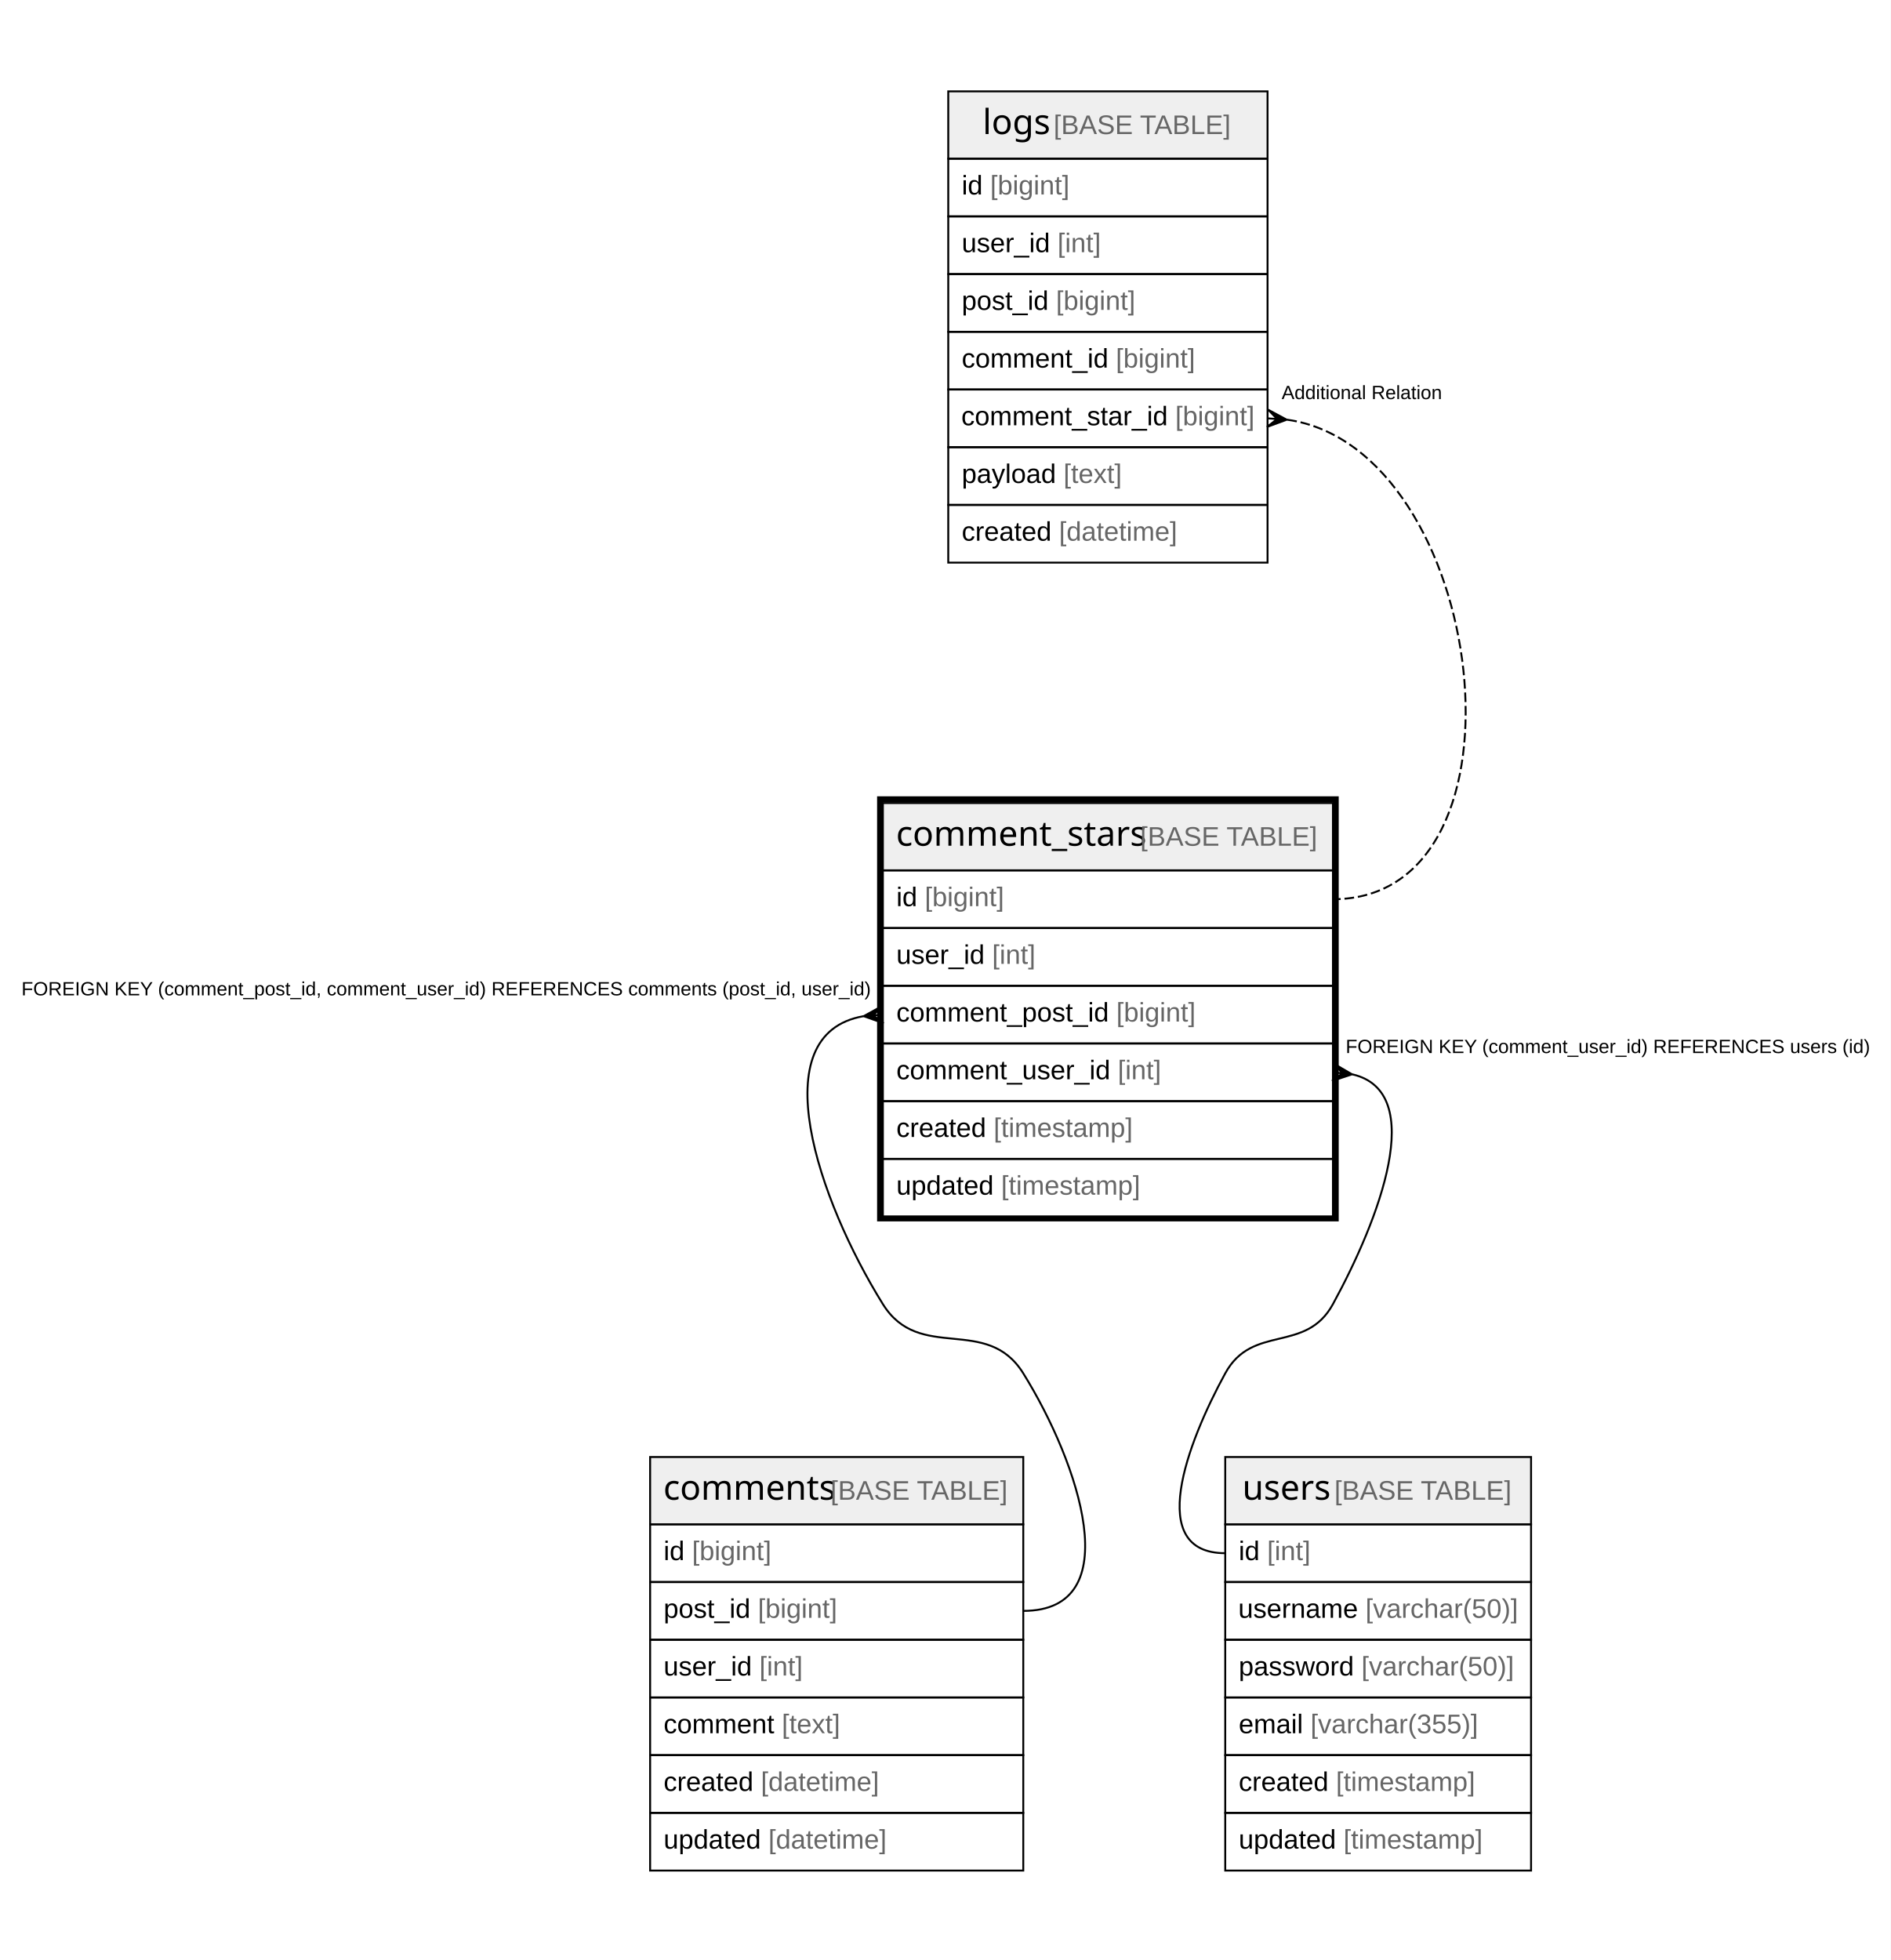
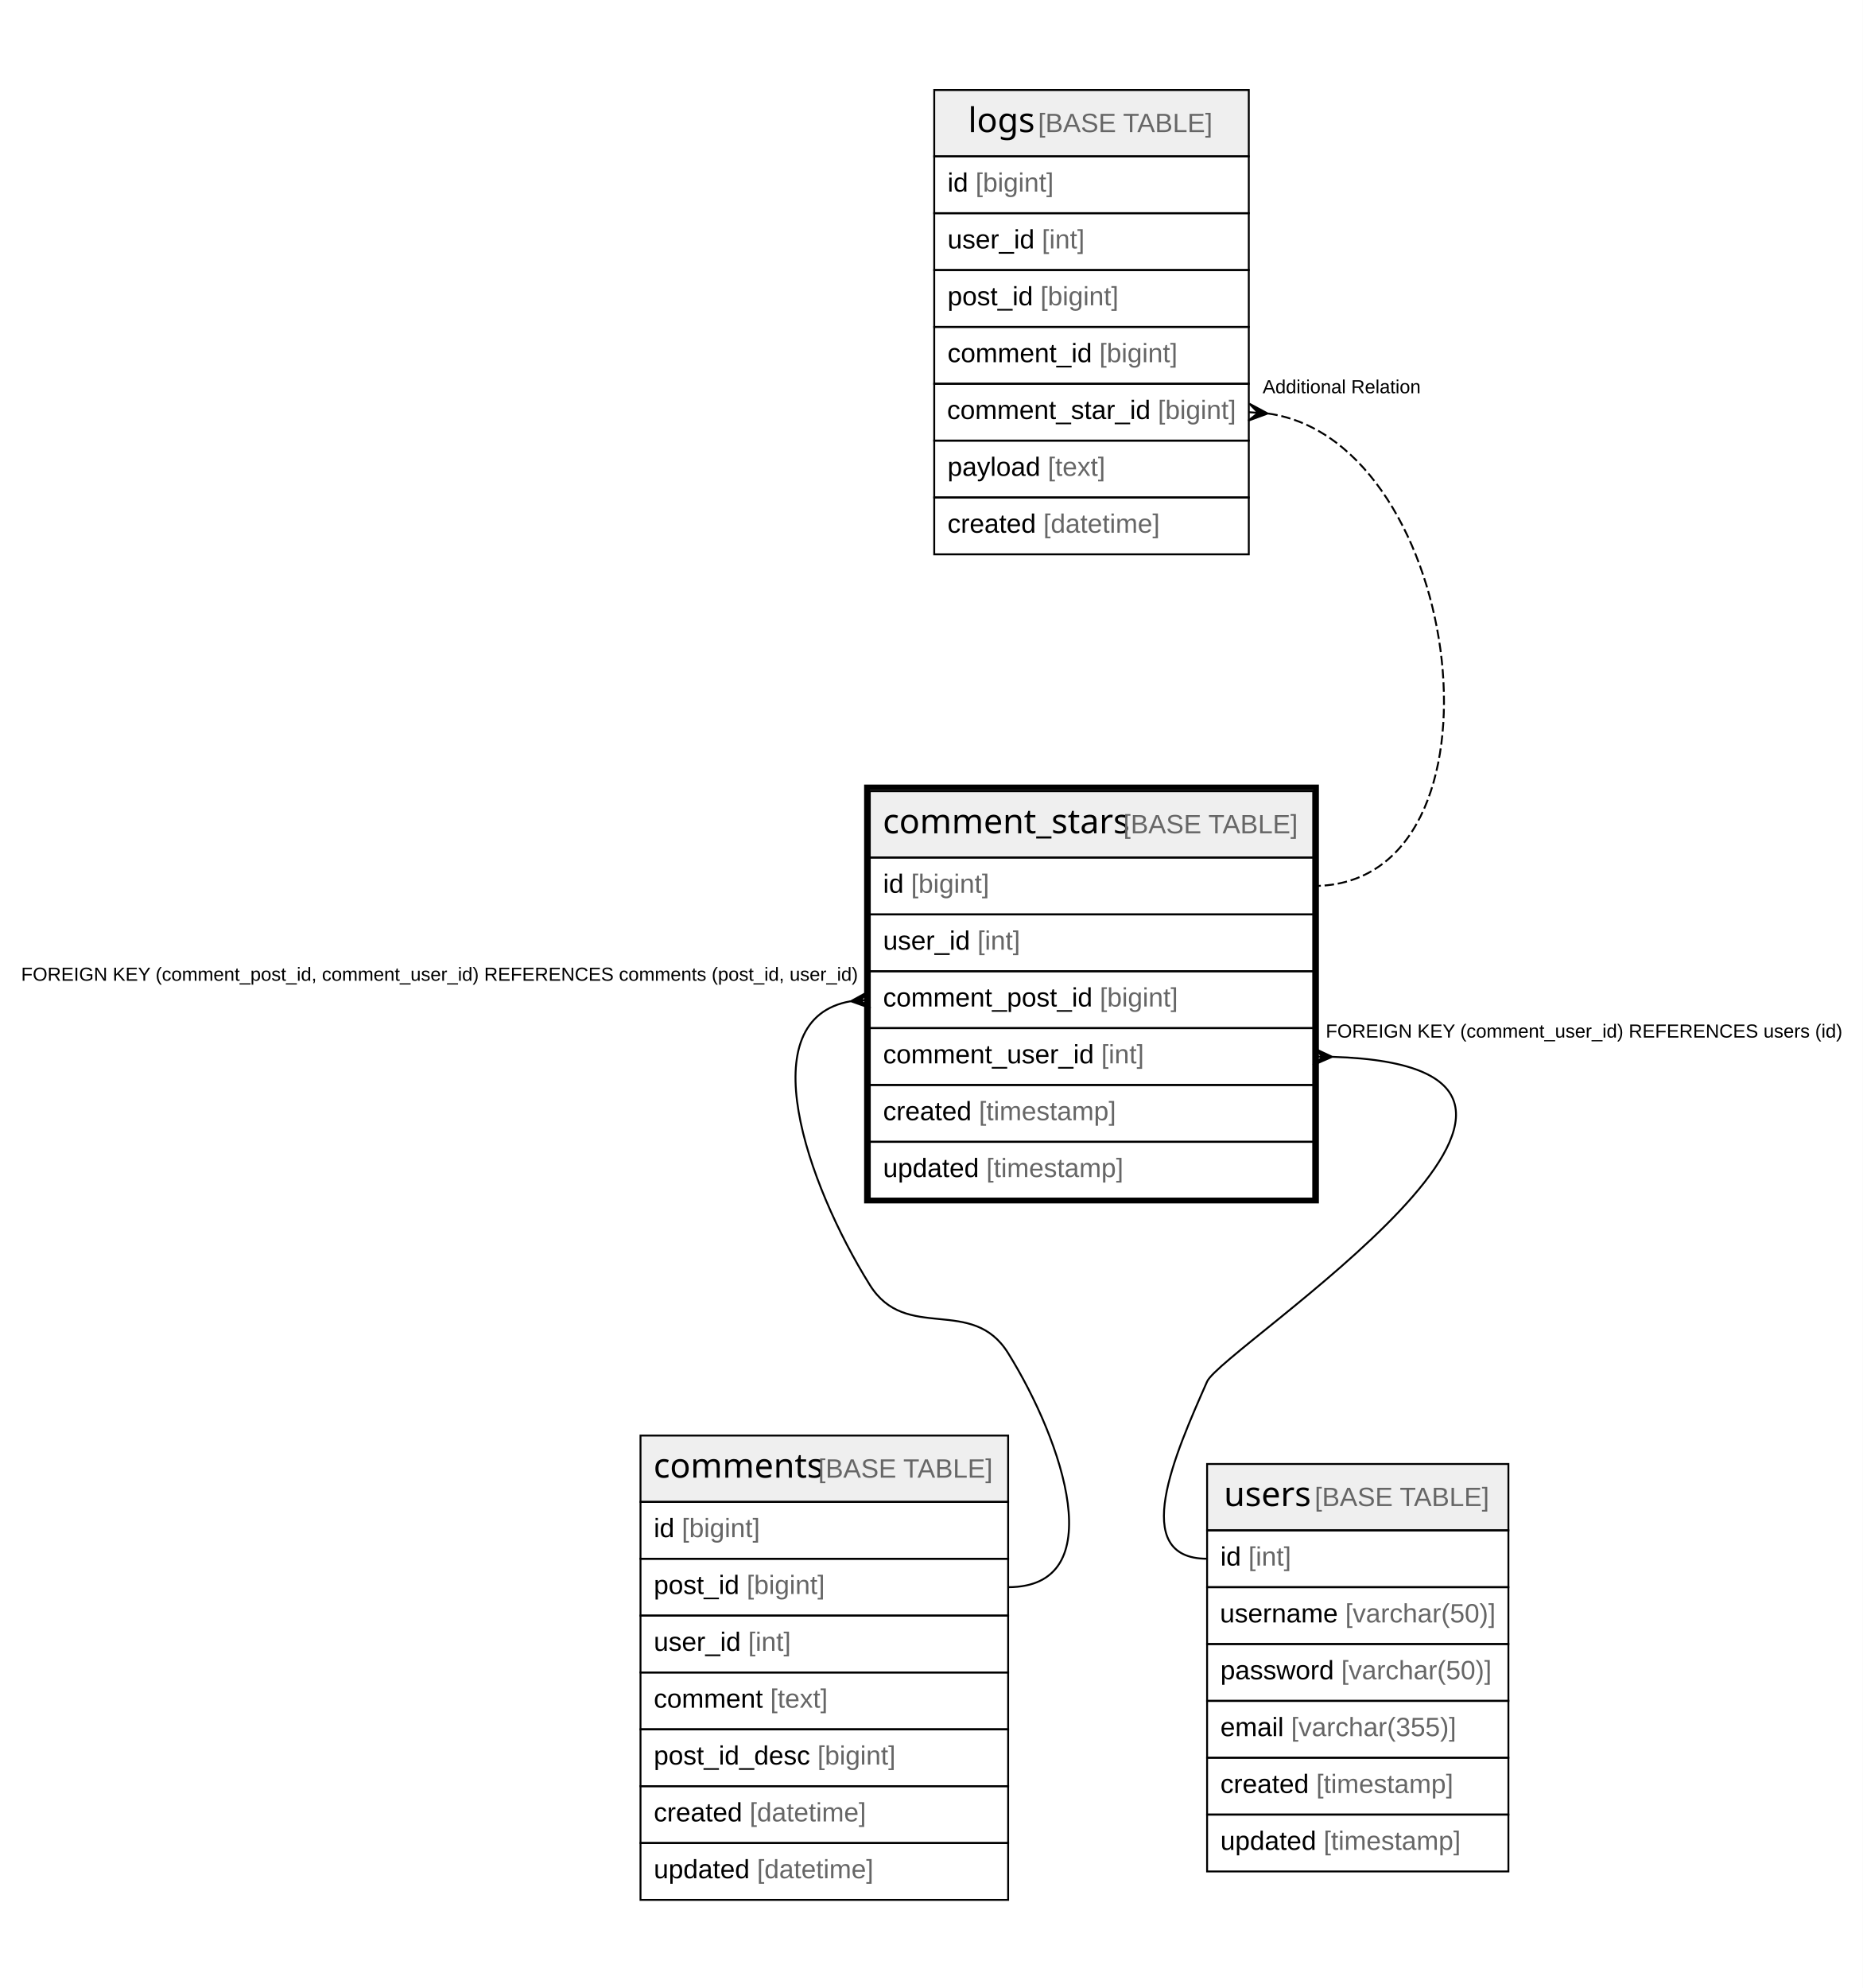
- <svg xmlns="http://www.w3.org/2000/svg" width="983pt" height="1019pt" viewBox="0.00 0.00 983.00 1019.00">
-   <g id="graph0" class="graph" transform="scale(1 1) rotate(0) translate(4 1015)">
-     <polygon fill="#ffffff" stroke="transparent" points="-4,4 -4,-1015 979,-1015 979,4 -4,4" />
+ <svg xmlns="http://www.w3.org/2000/svg" width="983pt" height="1049pt" viewBox="0.00 0.00 983.00 1049.00">
+   <g id="graph0" class="graph" transform="scale(1 1) rotate(0) translate(4 1045)">
+     <polygon fill="#ffffff" stroke="transparent" points="-4,4 -4,-1045 979,-1045 979,4 -4,4" />
    <g id="node1" class="node">
-       <polygon fill="#efefef" stroke="transparent" points="455,-562.5 455,-597.5 689,-597.5 689,-562.5 455,-562.5" />
-       <polygon fill="none" stroke="#000000" points="455,-562.5 455,-597.5 689,-597.5 689,-562.5 455,-562.5" />
-       <text text-anchor="start" x="461.867" y="-575.3" font-family="Arial Bold" font-size="18.00" fill="#000000">comment_stars</text>
-       <text text-anchor="start" x="584.879" y="-575.3" font-family="Arial" font-size="14.00" fill="#000000"> </text>
-       <text text-anchor="start" x="588.77" y="-575.3" font-family="Arial" font-size="14.00" fill="#666666">[BASE TABLE]</text>
+       <polygon fill="#efefef" stroke="transparent" points="455,-592.5 455,-627.5 689,-627.5 689,-592.5 455,-592.5" />
+       <polygon fill="none" stroke="#000000" points="455,-592.5 455,-627.5 689,-627.5 689,-592.5 455,-592.5" />
+       <text text-anchor="start" x="461.867" y="-605.3" font-family="Arial Bold" font-size="18.00" fill="#000000">comment_stars</text>
+       <text text-anchor="start" x="584.879" y="-605.3" font-family="Arial" font-size="14.00" fill="#000000"> </text>
+       <text text-anchor="start" x="588.77" y="-605.3" font-family="Arial" font-size="14.00" fill="#666666">[BASE TABLE]</text>
+       <polygon fill="none" stroke="#000000" points="455,-562.5 455,-592.5 689,-592.5 689,-562.5 455,-562.5" />
+       <text text-anchor="start" x="462" y="-573.9" font-family="Arial" font-size="14.00" fill="#000000">id </text>
+       <text text-anchor="start" x="476.78" y="-573.9" font-family="Arial" font-size="14.00" fill="#666666">[bigint]</text>
      <polygon fill="none" stroke="#000000" points="455,-532.5 455,-562.5 689,-562.5 689,-532.5 455,-532.5" />
-       <text text-anchor="start" x="462" y="-543.9" font-family="Arial" font-size="14.00" fill="#000000">id </text>
-       <text text-anchor="start" x="476.78" y="-543.9" font-family="Arial" font-size="14.00" fill="#666666">[bigint]</text>
+       <text text-anchor="start" x="462" y="-543.9" font-family="Arial" font-size="14.00" fill="#000000">user_id </text>
+       <text text-anchor="start" x="511.788" y="-543.9" font-family="Arial" font-size="14.00" fill="#666666">[int]</text>
      <polygon fill="none" stroke="#000000" points="455,-502.5 455,-532.5 689,-532.5 689,-502.5 455,-502.5" />
-       <text text-anchor="start" x="462" y="-513.9" font-family="Arial" font-size="14.00" fill="#000000">user_id </text>
-       <text text-anchor="start" x="511.788" y="-513.9" font-family="Arial" font-size="14.00" fill="#666666">[int]</text>
+       <text text-anchor="start" x="462" y="-513.9" font-family="Arial" font-size="14.00" fill="#000000">comment_post_id </text>
+       <text text-anchor="start" x="576.36" y="-513.9" font-family="Arial" font-size="14.00" fill="#666666">[bigint]</text>
      <polygon fill="none" stroke="#000000" points="455,-472.5 455,-502.5 689,-502.5 689,-472.5 455,-472.5" />
-       <text text-anchor="start" x="462" y="-483.9" font-family="Arial" font-size="14.00" fill="#000000">comment_post_id </text>
-       <text text-anchor="start" x="576.36" y="-483.9" font-family="Arial" font-size="14.00" fill="#666666">[bigint]</text>
+       <text text-anchor="start" x="462" y="-483.9" font-family="Arial" font-size="14.00" fill="#000000">comment_user_id </text>
+       <text text-anchor="start" x="577.13" y="-483.9" font-family="Arial" font-size="14.00" fill="#666666">[int]</text>
      <polygon fill="none" stroke="#000000" points="455,-442.5 455,-472.5 689,-472.5 689,-442.5 455,-442.5" />
-       <text text-anchor="start" x="462" y="-453.9" font-family="Arial" font-size="14.00" fill="#000000">comment_user_id </text>
-       <text text-anchor="start" x="577.13" y="-453.9" font-family="Arial" font-size="14.00" fill="#666666">[int]</text>
+       <text text-anchor="start" x="462" y="-453.9" font-family="Arial" font-size="14.00" fill="#000000">created </text>
+       <text text-anchor="start" x="512.572" y="-453.9" font-family="Arial" font-size="14.00" fill="#666666">[timestamp]</text>
      <polygon fill="none" stroke="#000000" points="455,-412.5 455,-442.5 689,-442.5 689,-412.5 455,-412.5" />
-       <text text-anchor="start" x="462" y="-423.9" font-family="Arial" font-size="14.00" fill="#000000">created </text>
-       <text text-anchor="start" x="512.572" y="-423.9" font-family="Arial" font-size="14.00" fill="#666666">[timestamp]</text>
-       <polygon fill="none" stroke="#000000" points="455,-382.5 455,-412.5 689,-412.5 689,-382.5 455,-382.5" />
-       <text text-anchor="start" x="462" y="-393.9" font-family="Arial" font-size="14.00" fill="#000000">updated </text>
-       <text text-anchor="start" x="516.477" y="-393.9" font-family="Arial" font-size="14.00" fill="#666666">[timestamp]</text>
-       <polygon fill="none" stroke="#000000" stroke-width="3" points="453.5,-381.5 453.5,-599.5 690.5,-599.5 690.5,-381.5 453.5,-381.5" />
+       <text text-anchor="start" x="462" y="-423.9" font-family="Arial" font-size="14.00" fill="#000000">updated </text>
+       <text text-anchor="start" x="516.477" y="-423.9" font-family="Arial" font-size="14.00" fill="#666666">[timestamp]</text>
+       <polygon fill="none" stroke="#000000" stroke-width="3" points="453.5,-411.5 453.5,-629.5 690.5,-629.5 690.5,-411.5 453.5,-411.5" />
    </g>
    <g id="node3" class="node">
-       <polygon fill="#efefef" stroke="transparent" points="334,-222.5 334,-257.5 528,-257.5 528,-222.5 334,-222.5" />
-       <polygon fill="none" stroke="#000000" points="334,-222.5 334,-257.5 528,-257.5 528,-222.5 334,-222.5" />
-       <text text-anchor="start" x="340.87" y="-235.3" font-family="Arial Bold" font-size="18.00" fill="#000000">comments</text>
-       <text text-anchor="start" x="423.876" y="-235.3" font-family="Arial" font-size="14.00" fill="#000000"> </text>
-       <text text-anchor="start" x="427.766" y="-235.3" font-family="Arial" font-size="14.00" fill="#666666">[BASE TABLE]</text>
+       <polygon fill="#efefef" stroke="transparent" points="334,-252.5 334,-287.5 528,-287.5 528,-252.5 334,-252.5" />
+       <polygon fill="none" stroke="#000000" points="334,-252.5 334,-287.5 528,-287.5 528,-252.5 334,-252.5" />
+       <text text-anchor="start" x="340.87" y="-265.3" font-family="Arial Bold" font-size="18.00" fill="#000000">comments</text>
+       <text text-anchor="start" x="423.876" y="-265.3" font-family="Arial" font-size="14.00" fill="#000000"> </text>
+       <text text-anchor="start" x="427.766" y="-265.3" font-family="Arial" font-size="14.00" fill="#666666">[BASE TABLE]</text>
+       <polygon fill="none" stroke="#000000" points="334,-222.5 334,-252.5 528,-252.5 528,-222.5 334,-222.5" />
+       <text text-anchor="start" x="341" y="-233.9" font-family="Arial" font-size="14.00" fill="#000000">id </text>
+       <text text-anchor="start" x="355.78" y="-233.9" font-family="Arial" font-size="14.00" fill="#666666">[bigint]</text>
      <polygon fill="none" stroke="#000000" points="334,-192.5 334,-222.5 528,-222.5 528,-192.5 334,-192.5" />
-       <text text-anchor="start" x="341" y="-203.9" font-family="Arial" font-size="14.00" fill="#000000">id </text>
-       <text text-anchor="start" x="355.78" y="-203.9" font-family="Arial" font-size="14.00" fill="#666666">[bigint]</text>
+       <text text-anchor="start" x="341" y="-203.9" font-family="Arial" font-size="14.00" fill="#000000">post_id </text>
+       <text text-anchor="start" x="390.018" y="-203.9" font-family="Arial" font-size="14.00" fill="#666666">[bigint]</text>
      <polygon fill="none" stroke="#000000" points="334,-162.5 334,-192.5 528,-192.5 528,-162.5 334,-162.5" />
-       <text text-anchor="start" x="341" y="-173.9" font-family="Arial" font-size="14.00" fill="#000000">post_id </text>
-       <text text-anchor="start" x="390.018" y="-173.9" font-family="Arial" font-size="14.00" fill="#666666">[bigint]</text>
+       <text text-anchor="start" x="341" y="-173.9" font-family="Arial" font-size="14.00" fill="#000000">user_id </text>
+       <text text-anchor="start" x="390.788" y="-173.9" font-family="Arial" font-size="14.00" fill="#666666">[int]</text>
      <polygon fill="none" stroke="#000000" points="334,-132.5 334,-162.5 528,-162.5 528,-132.5 334,-132.5" />
-       <text text-anchor="start" x="341" y="-143.9" font-family="Arial" font-size="14.00" fill="#000000">user_id </text>
-       <text text-anchor="start" x="390.788" y="-143.9" font-family="Arial" font-size="14.00" fill="#666666">[int]</text>
+       <text text-anchor="start" x="341" y="-143.9" font-family="Arial" font-size="14.00" fill="#000000">comment </text>
+       <text text-anchor="start" x="402.45" y="-143.9" font-family="Arial" font-size="14.00" fill="#666666">[text]</text>
      <polygon fill="none" stroke="#000000" points="334,-102.5 334,-132.5 528,-132.5 528,-102.5 334,-102.5" />
-       <text text-anchor="start" x="341" y="-113.9" font-family="Arial" font-size="14.00" fill="#000000">comment </text>
-       <text text-anchor="start" x="402.45" y="-113.9" font-family="Arial" font-size="14.00" fill="#666666">[text]</text>
+       <text text-anchor="start" x="341" y="-113.9" font-family="Arial" font-size="14.00" fill="#000000">post_id_desc </text>
+       <text text-anchor="start" x="427.366" y="-113.9" font-family="Arial" font-size="14.00" fill="#666666">[bigint]</text>
      <polygon fill="none" stroke="#000000" points="334,-72.5 334,-102.5 528,-102.5 528,-72.5 334,-72.5" />
      <text text-anchor="start" x="341" y="-83.9" font-family="Arial" font-size="14.00" fill="#000000">created </text>
      <text text-anchor="start" x="391.572" y="-83.9" font-family="Arial" font-size="14.00" fill="#666666">[datetime]</text>
      <polygon fill="none" stroke="#000000" points="334,-42.5 334,-72.5 528,-72.5 528,-42.5 334,-42.5" />
      <text text-anchor="start" x="341" y="-53.9" font-family="Arial" font-size="14.00" fill="#000000">updated </text>
      <text text-anchor="start" x="395.477" y="-53.9" font-family="Arial" font-size="14.00" fill="#666666">[datetime]</text>
    </g>
    <g id="edge2" class="edge">
-       <path fill="none" stroke="#000000" d="M444.894,-486.681C391.575,-477.362 421.61,-390.696 455,-337 474.103,-306.28 508.897,-331.72 528,-301 556.985,-254.388 582.889,-177.5 528,-177.5" />
-       <polygon fill="#000000" stroke="#000000" points="445.033,-486.692 454.636,-491.985 450.016,-487.096 455,-487.5 455,-487.5 455,-487.5 450.016,-487.096 455.364,-483.015 445.033,-486.692 445.033,-486.692" />
-       <text text-anchor="start" x="7.144" y="-497.5" font-family="Arial" font-size="10.00" fill="#000000">FOREIGN KEY (comment_post_id, comment_user_id) REFERENCES comments (post_id, user_id)</text>
+       <path fill="none" stroke="#000000" d="M444.894,-516.681C391.575,-507.362 421.61,-420.696 455,-367 474.103,-336.28 508.897,-361.72 528,-331 556.985,-284.388 582.889,-207.5 528,-207.5" />
+       <polygon fill="#000000" stroke="#000000" points="445.033,-516.692 454.636,-521.985 450.016,-517.096 455,-517.5 455,-517.5 455,-517.5 450.016,-517.096 455.364,-513.015 445.033,-516.692 445.033,-516.692" />
+       <text text-anchor="start" x="7.144" y="-527.5" font-family="Arial" font-size="10.00" fill="#000000">FOREIGN KEY (comment_post_id, comment_user_id) REFERENCES comments (post_id, user_id)</text>
    </g>
    <g id="node4" class="node">
-       <polygon fill="#efefef" stroke="transparent" points="633,-222.5 633,-257.5 792,-257.5 792,-222.5 633,-222.5" />
-       <polygon fill="none" stroke="#000000" points="633,-222.5 633,-257.5 792,-257.5 792,-222.5 633,-222.5" />
-       <text text-anchor="start" x="641.871" y="-235.3" font-family="Arial Bold" font-size="18.00" fill="#000000">users</text>
-       <text text-anchor="start" x="685.875" y="-235.3" font-family="Arial" font-size="14.00" fill="#000000"> </text>
-       <text text-anchor="start" x="689.766" y="-235.3" font-family="Arial" font-size="14.00" fill="#666666">[BASE TABLE]</text>
-       <polygon fill="none" stroke="#000000" points="633,-192.5 633,-222.5 792,-222.5 792,-192.5 633,-192.5" />
-       <text text-anchor="start" x="640" y="-203.9" font-family="Arial" font-size="14.00" fill="#000000">id </text>
-       <text text-anchor="start" x="654.78" y="-203.9" font-family="Arial" font-size="14.00" fill="#666666">[int]</text>
-       <polygon fill="none" stroke="#000000" points="633,-162.5 633,-192.5 792,-192.5 792,-162.5 633,-162.5" />
-       <text text-anchor="start" x="639.769" y="-173.9" font-family="Arial" font-size="14.00" fill="#000000">username </text>
-       <text text-anchor="start" x="705.894" y="-173.9" font-family="Arial" font-size="14.00" fill="#666666">[varchar(50)]</text>
-       <polygon fill="none" stroke="#000000" points="633,-132.5 633,-162.5 792,-162.5 792,-132.5 633,-132.5" />
-       <text text-anchor="start" x="640" y="-143.9" font-family="Arial" font-size="14.00" fill="#000000">password </text>
-       <text text-anchor="start" x="703.788" y="-143.9" font-family="Arial" font-size="14.00" fill="#666666">[varchar(50)]</text>
-       <polygon fill="none" stroke="#000000" points="633,-102.5 633,-132.5 792,-132.5 792,-102.5 633,-102.5" />
-       <text text-anchor="start" x="640" y="-113.9" font-family="Arial" font-size="14.00" fill="#000000">email </text>
-       <text text-anchor="start" x="677.33" y="-113.9" font-family="Arial" font-size="14.00" fill="#666666">[varchar(355)]</text>
-       <polygon fill="none" stroke="#000000" points="633,-72.5 633,-102.5 792,-102.5 792,-72.5 633,-72.5" />
-       <text text-anchor="start" x="640" y="-83.9" font-family="Arial" font-size="14.00" fill="#000000">created </text>
-       <text text-anchor="start" x="690.572" y="-83.9" font-family="Arial" font-size="14.00" fill="#666666">[timestamp]</text>
-       <polygon fill="none" stroke="#000000" points="633,-42.5 633,-72.5 792,-72.5 792,-42.5 633,-42.5" />
-       <text text-anchor="start" x="640" y="-53.9" font-family="Arial" font-size="14.00" fill="#000000">updated </text>
-       <text text-anchor="start" x="694.477" y="-53.9" font-family="Arial" font-size="14.00" fill="#666666">[timestamp]</text>
+       <polygon fill="#efefef" stroke="transparent" points="633,-237.5 633,-272.5 792,-272.5 792,-237.5 633,-237.5" />
+       <polygon fill="none" stroke="#000000" points="633,-237.5 633,-272.5 792,-272.5 792,-237.5 633,-237.5" />
+       <text text-anchor="start" x="641.871" y="-250.3" font-family="Arial Bold" font-size="18.00" fill="#000000">users</text>
+       <text text-anchor="start" x="685.875" y="-250.3" font-family="Arial" font-size="14.00" fill="#000000"> </text>
+       <text text-anchor="start" x="689.766" y="-250.3" font-family="Arial" font-size="14.00" fill="#666666">[BASE TABLE]</text>
+       <polygon fill="none" stroke="#000000" points="633,-207.5 633,-237.5 792,-237.5 792,-207.5 633,-207.5" />
+       <text text-anchor="start" x="640" y="-218.9" font-family="Arial" font-size="14.00" fill="#000000">id </text>
+       <text text-anchor="start" x="654.78" y="-218.9" font-family="Arial" font-size="14.00" fill="#666666">[int]</text>
+       <polygon fill="none" stroke="#000000" points="633,-177.5 633,-207.5 792,-207.5 792,-177.5 633,-177.5" />
+       <text text-anchor="start" x="639.769" y="-188.9" font-family="Arial" font-size="14.00" fill="#000000">username </text>
+       <text text-anchor="start" x="705.894" y="-188.9" font-family="Arial" font-size="14.00" fill="#666666">[varchar(50)]</text>
+       <polygon fill="none" stroke="#000000" points="633,-147.5 633,-177.5 792,-177.5 792,-147.5 633,-147.5" />
+       <text text-anchor="start" x="640" y="-158.9" font-family="Arial" font-size="14.00" fill="#000000">password </text>
+       <text text-anchor="start" x="703.788" y="-158.9" font-family="Arial" font-size="14.00" fill="#666666">[varchar(50)]</text>
+       <polygon fill="none" stroke="#000000" points="633,-117.5 633,-147.5 792,-147.5 792,-117.5 633,-117.5" />
+       <text text-anchor="start" x="640" y="-128.9" font-family="Arial" font-size="14.00" fill="#000000">email </text>
+       <text text-anchor="start" x="677.33" y="-128.9" font-family="Arial" font-size="14.00" fill="#666666">[varchar(355)]</text>
+       <polygon fill="none" stroke="#000000" points="633,-87.5 633,-117.5 792,-117.5 792,-87.5 633,-87.5" />
+       <text text-anchor="start" x="640" y="-98.9" font-family="Arial" font-size="14.00" fill="#000000">created </text>
+       <text text-anchor="start" x="690.572" y="-98.9" font-family="Arial" font-size="14.00" fill="#666666">[timestamp]</text>
+       <polygon fill="none" stroke="#000000" points="633,-57.5 633,-87.5 792,-87.5 792,-57.5 633,-57.5" />
+       <text text-anchor="start" x="640" y="-68.9" font-family="Arial" font-size="14.00" fill="#000000">updated </text>
+       <text text-anchor="start" x="694.477" y="-68.9" font-family="Arial" font-size="14.00" fill="#666666">[timestamp]</text>
    </g>
    <g id="edge3" class="edge">
-       <path fill="none" stroke="#000000" d="M699.118,-456.445C738.644,-447.296 712.859,-380.701 689,-337 674.822,-311.03 647.178,-326.97 633,-301 613.087,-264.526 591.444,-207.5 633,-207.5" />
-       <polygon fill="#000000" stroke="#000000" points="698.946,-456.463 688.533,-453.024 693.973,-456.981 689,-457.5 689,-457.5 689,-457.5 693.973,-456.981 689.467,-461.976 698.946,-456.463 698.946,-456.463" />
-       <text text-anchor="start" x="695.609" y="-467.5" font-family="Arial" font-size="10.00" fill="#000000">FOREIGN KEY (comment_user_id) REFERENCES users (id)</text>
+       <path fill="none" stroke="#000000" d="M699.118,-487.351C874.811,-482.001 640.848,-333.763 633,-316 616.205,-277.989 591.444,-222.5 633,-222.5" />
+       <polygon fill="#000000" stroke="#000000" points="698.999,-487.353 688.934,-483 694,-487.427 689,-487.5 689,-487.5 689,-487.5 694,-487.427 689.066,-492 698.999,-487.353 698.999,-487.353" />
+       <text text-anchor="start" x="695.609" y="-497.5" font-family="Arial" font-size="10.00" fill="#000000">FOREIGN KEY (comment_user_id) REFERENCES users (id)</text>
    </g>
    <g id="node2" class="node">
-       <polygon fill="#efefef" stroke="transparent" points="489,-932.5 489,-967.5 655,-967.5 655,-932.5 489,-932.5" />
-       <polygon fill="none" stroke="#000000" points="489,-932.5 489,-967.5 655,-967.5 655,-932.5 489,-932.5" />
-       <text text-anchor="start" x="506.87" y="-945.3" font-family="Arial Bold" font-size="18.00" fill="#000000">logs</text>
-       <text text-anchor="start" x="539.876" y="-945.3" font-family="Arial" font-size="14.00" fill="#000000"> </text>
-       <text text-anchor="start" x="543.767" y="-945.3" font-family="Arial" font-size="14.00" fill="#666666">[BASE TABLE]</text>
+       <polygon fill="#efefef" stroke="transparent" points="489,-962.5 489,-997.5 655,-997.5 655,-962.5 489,-962.5" />
+       <polygon fill="none" stroke="#000000" points="489,-962.5 489,-997.5 655,-997.5 655,-962.5 489,-962.5" />
+       <text text-anchor="start" x="506.87" y="-975.3" font-family="Arial Bold" font-size="18.00" fill="#000000">logs</text>
+       <text text-anchor="start" x="539.876" y="-975.3" font-family="Arial" font-size="14.00" fill="#000000"> </text>
+       <text text-anchor="start" x="543.767" y="-975.3" font-family="Arial" font-size="14.00" fill="#666666">[BASE TABLE]</text>
+       <polygon fill="none" stroke="#000000" points="489,-932.5 489,-962.5 655,-962.5 655,-932.5 489,-932.5" />
+       <text text-anchor="start" x="496" y="-943.9" font-family="Arial" font-size="14.00" fill="#000000">id </text>
+       <text text-anchor="start" x="510.78" y="-943.9" font-family="Arial" font-size="14.00" fill="#666666">[bigint]</text>
      <polygon fill="none" stroke="#000000" points="489,-902.5 489,-932.5 655,-932.5 655,-902.5 489,-902.5" />
-       <text text-anchor="start" x="496" y="-913.9" font-family="Arial" font-size="14.00" fill="#000000">id </text>
-       <text text-anchor="start" x="510.78" y="-913.9" font-family="Arial" font-size="14.00" fill="#666666">[bigint]</text>
+       <text text-anchor="start" x="496" y="-913.9" font-family="Arial" font-size="14.00" fill="#000000">user_id </text>
+       <text text-anchor="start" x="545.788" y="-913.9" font-family="Arial" font-size="14.00" fill="#666666">[int]</text>
      <polygon fill="none" stroke="#000000" points="489,-872.5 489,-902.5 655,-902.5 655,-872.5 489,-872.5" />
-       <text text-anchor="start" x="496" y="-883.9" font-family="Arial" font-size="14.00" fill="#000000">user_id </text>
-       <text text-anchor="start" x="545.788" y="-883.9" font-family="Arial" font-size="14.00" fill="#666666">[int]</text>
+       <text text-anchor="start" x="496" y="-883.9" font-family="Arial" font-size="14.00" fill="#000000">post_id </text>
+       <text text-anchor="start" x="545.018" y="-883.9" font-family="Arial" font-size="14.00" fill="#666666">[bigint]</text>
      <polygon fill="none" stroke="#000000" points="489,-842.5 489,-872.5 655,-872.5 655,-842.5 489,-842.5" />
-       <text text-anchor="start" x="496" y="-853.9" font-family="Arial" font-size="14.00" fill="#000000">post_id </text>
-       <text text-anchor="start" x="545.018" y="-853.9" font-family="Arial" font-size="14.00" fill="#666666">[bigint]</text>
+       <text text-anchor="start" x="496" y="-853.9" font-family="Arial" font-size="14.00" fill="#000000">comment_id </text>
+       <text text-anchor="start" x="576.122" y="-853.9" font-family="Arial" font-size="14.00" fill="#666666">[bigint]</text>
      <polygon fill="none" stroke="#000000" points="489,-812.5 489,-842.5 655,-842.5 655,-812.5 489,-812.5" />
-       <text text-anchor="start" x="496" y="-823.9" font-family="Arial" font-size="14.00" fill="#000000">comment_id </text>
-       <text text-anchor="start" x="576.122" y="-823.9" font-family="Arial" font-size="14.00" fill="#666666">[bigint]</text>
+       <text text-anchor="start" x="495.764" y="-823.9" font-family="Arial" font-size="14.00" fill="#000000">comment_star_id </text>
+       <text text-anchor="start" x="607.003" y="-823.9" font-family="Arial" font-size="14.00" fill="#666666">[bigint]</text>
      <polygon fill="none" stroke="#000000" points="489,-782.5 489,-812.5 655,-812.5 655,-782.5 489,-782.5" />
-       <text text-anchor="start" x="495.764" y="-793.9" font-family="Arial" font-size="14.00" fill="#000000">comment_star_id </text>
-       <text text-anchor="start" x="607.003" y="-793.9" font-family="Arial" font-size="14.00" fill="#666666">[bigint]</text>
+       <text text-anchor="start" x="496" y="-793.9" font-family="Arial" font-size="14.00" fill="#000000">payload </text>
+       <text text-anchor="start" x="548.91" y="-793.9" font-family="Arial" font-size="14.00" fill="#666666">[text]</text>
      <polygon fill="none" stroke="#000000" points="489,-752.5 489,-782.5 655,-782.5 655,-752.5 489,-752.5" />
-       <text text-anchor="start" x="496" y="-763.9" font-family="Arial" font-size="14.00" fill="#000000">payload </text>
-       <text text-anchor="start" x="548.91" y="-763.9" font-family="Arial" font-size="14.00" fill="#666666">[text]</text>
-       <polygon fill="none" stroke="#000000" points="489,-722.5 489,-752.5 655,-752.5 655,-722.5 489,-722.5" />
-       <text text-anchor="start" x="496" y="-733.9" font-family="Arial" font-size="14.00" fill="#000000">created </text>
-       <text text-anchor="start" x="546.572" y="-733.9" font-family="Arial" font-size="14.00" fill="#666666">[datetime]</text>
+       <text text-anchor="start" x="496" y="-763.9" font-family="Arial" font-size="14.00" fill="#000000">created </text>
+       <text text-anchor="start" x="546.572" y="-763.9" font-family="Arial" font-size="14.00" fill="#666666">[datetime]</text>
    </g>
    <g id="edge1" class="edge">
-       <path fill="none" stroke="#000000" stroke-dasharray="5,2" d="M665.282,-796.783C769.116,-782.119 797.63,-547.5 689,-547.5" />
-       <polygon fill="#000000" stroke="#000000" points="664.976,-796.804 654.687,-793.011 659.988,-797.152 655,-797.5 655,-797.5 655,-797.5 659.988,-797.152 655.313,-801.989 664.976,-796.804 664.976,-796.804" />
-       <text text-anchor="start" x="662.324" y="-807.5" font-family="Arial" font-size="10.00" fill="#000000">Additional Relation</text>
+       <path fill="none" stroke="#000000" stroke-dasharray="5,2" d="M665.282,-826.783C769.116,-812.119 797.63,-577.5 689,-577.5" />
+       <polygon fill="#000000" stroke="#000000" points="664.976,-826.804 654.687,-823.011 659.988,-827.152 655,-827.5 655,-827.5 655,-827.5 659.988,-827.152 655.313,-831.989 664.976,-826.804 664.976,-826.804" />
+       <text text-anchor="start" x="662.324" y="-837.5" font-family="Arial" font-size="10.00" fill="#000000">Additional Relation</text>
    </g>
  </g>
</svg>
